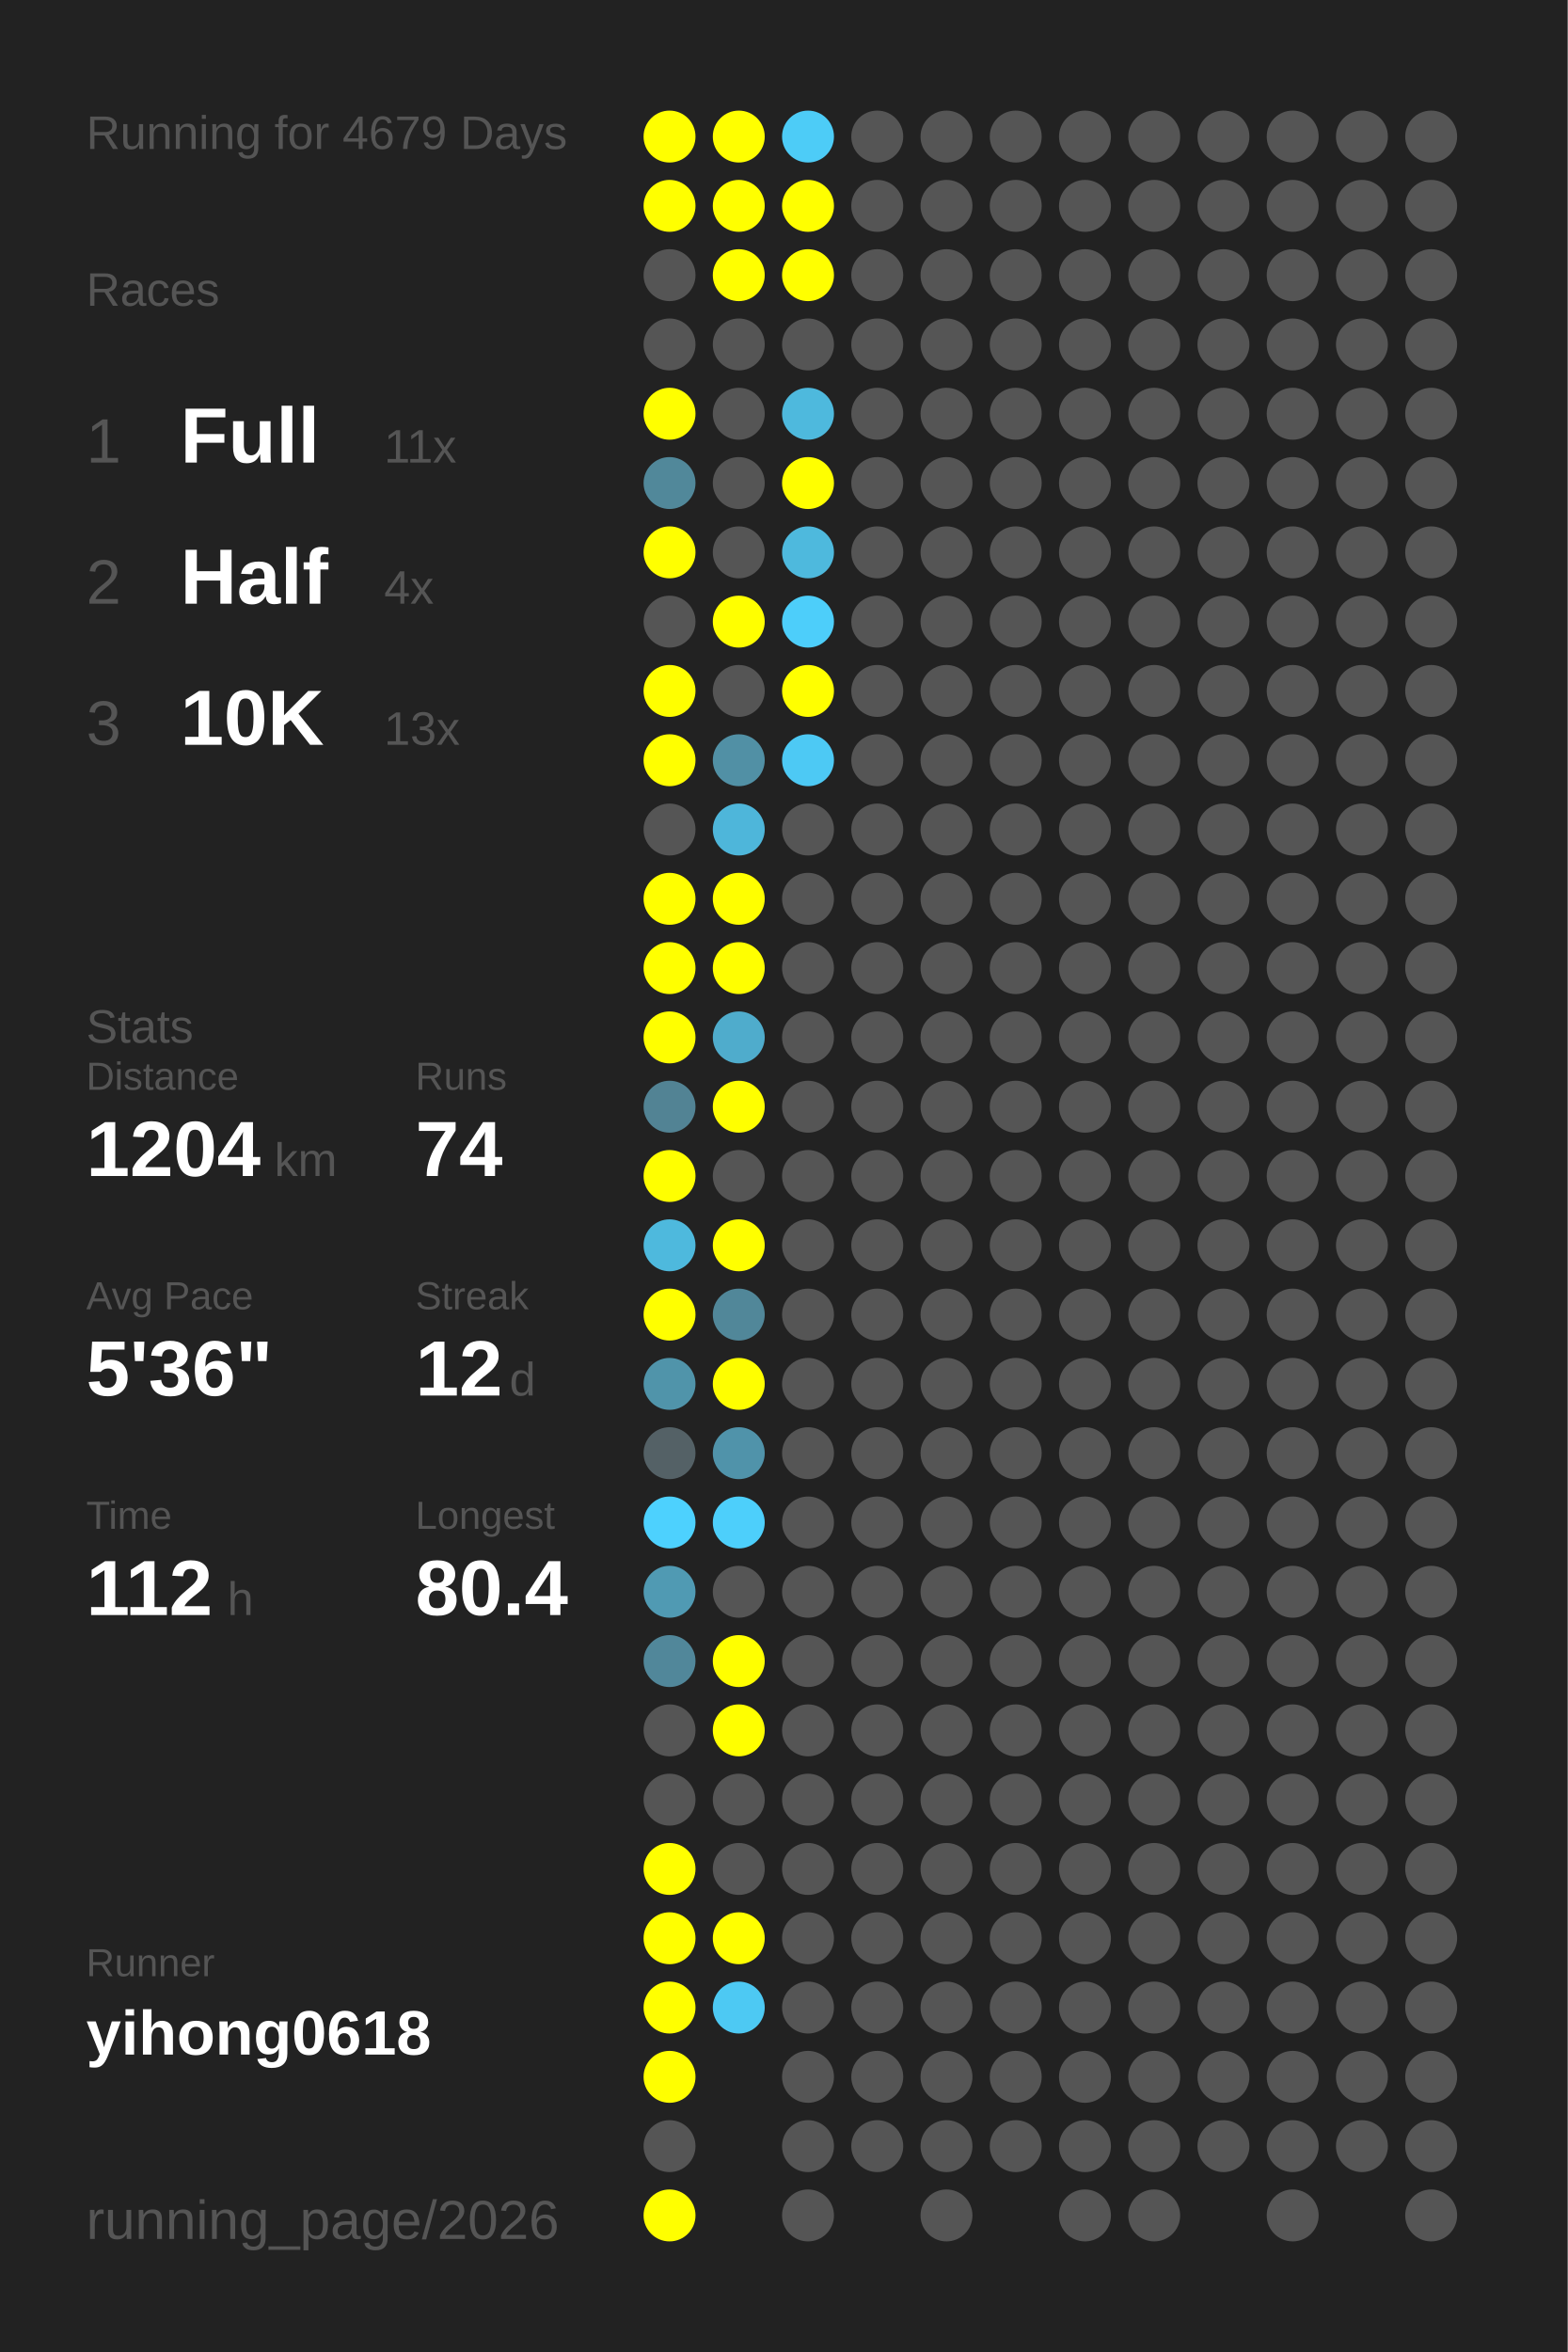
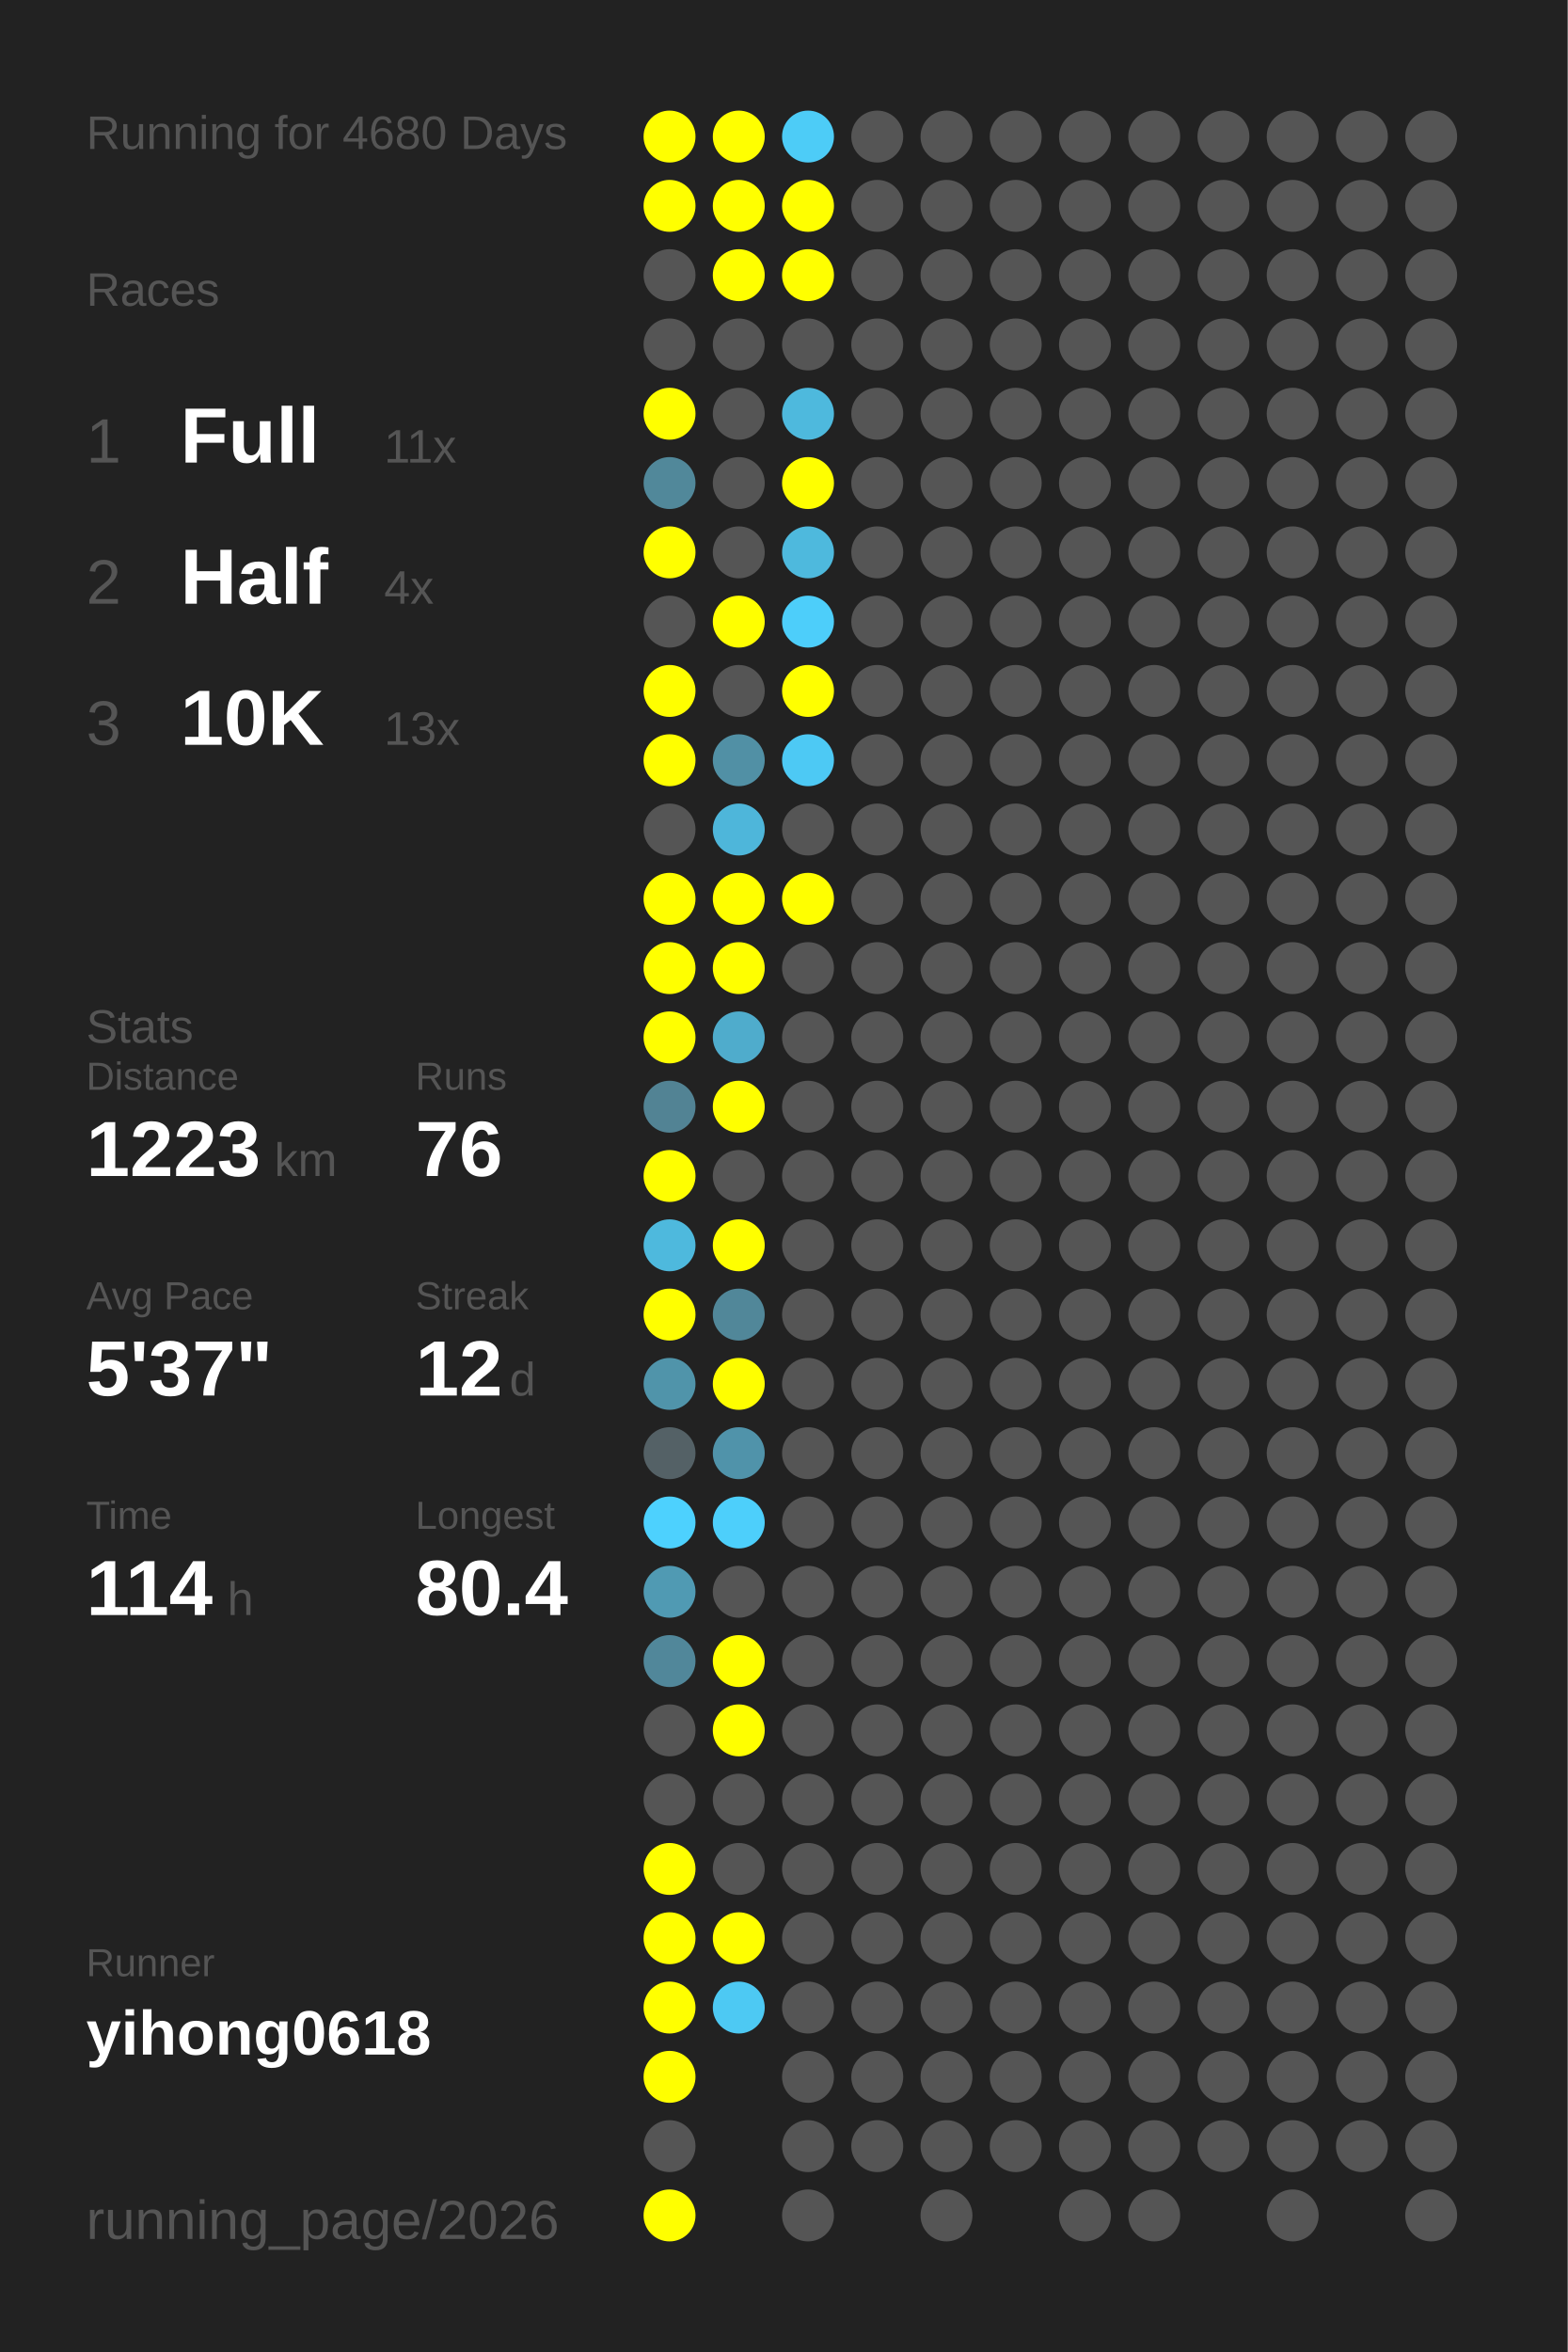
<svg xmlns="http://www.w3.org/2000/svg" baseProfile="full" height="300mm" version="1.1" viewBox="0,0,200,300" width="200mm">
  <defs />
  <rect fill="#222222" height="300" width="200" x="0" y="0" />
-   <text fill="#555555" style="font-size:6px; font-family:Arial;" x="11" y="19">Running for 4679 Days</text>
+   <text fill="#555555" style="font-size:6px; font-family:Arial;" x="11" y="19">Running for 4680 Days</text>
  <text fill="#555555" style="font-size:6px; font-family:Arial;" x="11" y="39">Races</text>
  <text fill="#555555" style="font-size:8px; font-family:Arial;" x="11" y="59">1</text>
  <text fill="#FFFFFF" style="font-size:10px; font-family:Arial; font-weight:bold;" x="23" y="59">Full</text>
  <text fill="#555555" style="font-size:6px; font-family:Arial;" x="49" y="59">11x</text>
  <text fill="#555555" style="font-size:8px; font-family:Arial;" x="11" y="77">2</text>
  <text fill="#FFFFFF" style="font-size:10px; font-family:Arial; font-weight:bold;" x="23" y="77">Half</text>
  <text fill="#555555" style="font-size:6px; font-family:Arial;" x="49" y="77">4x</text>
  <text fill="#555555" style="font-size:8px; font-family:Arial;" x="11" y="95">3</text>
  <text fill="#FFFFFF" style="font-size:10px; font-family:Arial; font-weight:bold;" x="23" y="95">10K</text>
  <text fill="#555555" style="font-size:6px; font-family:Arial;" x="49" y="95">13x</text>
  <text fill="#555555" style="font-size:6px; font-family:Arial;" x="11" y="133">Stats</text>
  <text fill="#555555" style="font-size:5px; font-family:Arial;" x="11" y="139">Distance</text>
-   <text fill="#FFFFFF" style="font-size:10px; font-family:Arial; font-weight:bold;" x="11" y="150">1204</text>
+   <text fill="#FFFFFF" style="font-size:10px; font-family:Arial; font-weight:bold;" x="11" y="150">1223</text>
  <text fill="#555555" style="font-size:6px; font-family:Arial;" x="35" y="150">km</text>
  <text fill="#555555" style="font-size:5px; font-family:Arial;" x="53" y="139">Runs</text>
-   <text fill="#FFFFFF" style="font-size:10px; font-family:Arial; font-weight:bold;" x="53" y="150">74</text>
+   <text fill="#FFFFFF" style="font-size:10px; font-family:Arial; font-weight:bold;" x="53" y="150">76</text>
  <text fill="#555555" style="font-size:5px; font-family:Arial;" x="11" y="167">Avg Pace</text>
-   <text fill="#FFFFFF" style="font-size:10px; font-family:Arial; font-weight:bold;" x="11" y="178">5'36"</text>
+   <text fill="#FFFFFF" style="font-size:10px; font-family:Arial; font-weight:bold;" x="11" y="178">5'37"</text>
  <text fill="#555555" style="font-size:5px; font-family:Arial;" x="53" y="167">Streak</text>
  <text fill="#FFFFFF" style="font-size:10px; font-family:Arial; font-weight:bold;" x="53" y="178">12</text>
  <text fill="#555555" style="font-size:6px; font-family:Arial;" x="65" y="178">d</text>
  <text fill="#555555" style="font-size:5px; font-family:Arial;" x="11" y="195">Time</text>
-   <text fill="#FFFFFF" style="font-size:10px; font-family:Arial; font-weight:bold;" x="11" y="206">112</text>
+   <text fill="#FFFFFF" style="font-size:10px; font-family:Arial; font-weight:bold;" x="11" y="206">114</text>
  <text fill="#555555" style="font-size:6px; font-family:Arial;" x="29" y="206">h</text>
  <text fill="#555555" style="font-size:5px; font-family:Arial;" x="53" y="195">Longest</text>
  <text fill="#FFFFFF" style="font-size:10px; font-family:Arial; font-weight:bold;" x="53" y="206">80.4</text>
  <text fill="#555555" style="font-size:5px; font-family:Arial;" x="11" y="252.065">Runner</text>
  <text fill="#FFFFFF" style="font-size:8px; font-family:Arial; font-weight:bold;" x="11" y="262.065">yihong0618</text>
  <text fill="#555555" style="font-size:7px; font-family:Arial;" x="11" y="285.581">running_page/2026</text>
  <circle cx="85.417" cy="17.419" fill="#FFFF00" r="3.312" />
  <circle cx="85.417" cy="26.258" fill="#FFFF00" r="3.312" />
  <circle cx="85.417" cy="35.097" fill="#555555" r="3.312" />
  <circle cx="85.417" cy="43.935" fill="#555555" r="3.312" />
  <circle cx="85.417" cy="52.774" fill="#FFFF00" r="3.312" />
  <circle cx="85.417" cy="61.613" fill="#51889a" r="3.312" />
  <circle cx="85.417" cy="70.452" fill="#FFFF00" r="3.312" />
  <circle cx="85.417" cy="79.29" fill="#555555" r="3.312" />
  <circle cx="85.417" cy="88.129" fill="#FFFF00" r="3.312" />
  <circle cx="85.417" cy="96.968" fill="#FFFF00" r="3.312" />
  <circle cx="85.417" cy="105.806" fill="#555555" r="3.312" />
  <circle cx="85.417" cy="114.645" fill="#FFFF00" r="3.312" />
  <circle cx="85.417" cy="123.484" fill="#FFFF00" r="3.312" />
  <circle cx="85.417" cy="132.323" fill="#FFFF00" r="3.312" />
  <circle cx="85.417" cy="141.161" fill="#528394" r="3.312" />
  <circle cx="85.417" cy="150" fill="#FFFF00" r="3.312" />
  <circle cx="85.417" cy="158.839" fill="#4eb9dd" r="3.312" />
  <circle cx="85.417" cy="167.677" fill="#FFFF00" r="3.312" />
  <circle cx="85.417" cy="176.516" fill="#5094aa" r="3.312" />
  <circle cx="85.417" cy="185.355" fill="#546166" r="3.312" />
  <circle cx="85.417" cy="194.194" fill="#4dd1fe" r="3.312" />
  <circle cx="85.417" cy="203.032" fill="#509ab3" r="3.312" />
  <circle cx="85.417" cy="211.871" fill="#51879a" r="3.312" />
  <circle cx="85.417" cy="220.71" fill="#555555" r="3.312" />
  <circle cx="85.417" cy="229.548" fill="#555555" r="3.312" />
  <circle cx="85.417" cy="238.387" fill="#FFFF00" r="3.312" />
  <circle cx="85.417" cy="247.226" fill="#FFFF00" r="3.312" />
  <circle cx="85.417" cy="256.065" fill="#FFFF00" r="3.312" />
  <circle cx="85.417" cy="264.903" fill="#FFFF00" r="3.312" />
  <circle cx="85.417" cy="273.742" fill="#555555" r="3.312" />
  <circle cx="85.417" cy="282.581" fill="#FFFF00" r="3.312" />
  <circle cx="94.25" cy="17.419" fill="#FFFF00" r="3.312" />
  <circle cx="94.25" cy="26.258" fill="#FFFF00" r="3.312" />
  <circle cx="94.25" cy="35.097" fill="#FFFF00" r="3.312" />
  <circle cx="94.25" cy="43.935" fill="#555555" r="3.312" />
  <circle cx="94.25" cy="52.774" fill="#555555" r="3.312" />
  <circle cx="94.25" cy="61.613" fill="#555555" r="3.312" />
  <circle cx="94.25" cy="70.452" fill="#555555" r="3.312" />
  <circle cx="94.25" cy="79.29" fill="#FFFF00" r="3.312" />
  <circle cx="94.25" cy="88.129" fill="#555555" r="3.312" />
  <circle cx="94.25" cy="96.968" fill="#5190a5" r="3.312" />
  <circle cx="94.25" cy="105.806" fill="#4eb6da" r="3.312" />
  <circle cx="94.25" cy="114.645" fill="#FFFF00" r="3.312" />
  <circle cx="94.25" cy="123.484" fill="#FFFF00" r="3.312" />
  <circle cx="94.25" cy="132.323" fill="#4faccc" r="3.312" />
  <circle cx="94.25" cy="141.161" fill="#FFFF00" r="3.312" />
  <circle cx="94.25" cy="150" fill="#555555" r="3.312" />
  <circle cx="94.25" cy="158.839" fill="#FFFF00" r="3.312" />
  <circle cx="94.25" cy="167.677" fill="#518799" r="3.312" />
  <circle cx="94.25" cy="176.516" fill="#FFFF00" r="3.312" />
  <circle cx="94.25" cy="185.355" fill="#5093aa" r="3.312" />
  <circle cx="94.25" cy="194.194" fill="#4dcffb" r="3.312" />
  <circle cx="94.25" cy="203.032" fill="#555555" r="3.312" />
  <circle cx="94.25" cy="211.871" fill="#FFFF00" r="3.312" />
  <circle cx="94.25" cy="220.71" fill="#FFFF00" r="3.312" />
  <circle cx="94.25" cy="229.548" fill="#555555" r="3.312" />
  <circle cx="94.25" cy="238.387" fill="#555555" r="3.312" />
  <circle cx="94.25" cy="247.226" fill="#FFFF00" r="3.312" />
  <circle cx="94.25" cy="256.065" fill="#4dc9f3" r="3.312" />
  <circle cx="103.083" cy="17.419" fill="#4dccf7" r="3.312" />
  <circle cx="103.083" cy="26.258" fill="#FFFF00" r="3.312" />
  <circle cx="103.083" cy="35.097" fill="#FFFF00" r="3.312" />
  <circle cx="103.083" cy="43.935" fill="#555555" r="3.312" />
  <circle cx="103.083" cy="52.774" fill="#4eb9dd" r="3.312" />
  <circle cx="103.083" cy="61.613" fill="#FFFF00" r="3.312" />
  <circle cx="103.083" cy="70.452" fill="#4eb9dd" r="3.312" />
  <circle cx="103.083" cy="79.29" fill="#4dcefa" r="3.312" />
  <circle cx="103.083" cy="88.129" fill="#FFFF00" r="3.312" />
  <circle cx="103.083" cy="96.968" fill="#4dc9f4" r="3.312" />
  <circle cx="103.083" cy="105.806" fill="#555555" r="3.312" />
-   <circle cx="103.083" cy="114.645" fill="#555555" r="3.312" />
+   <circle cx="103.083" cy="114.645" fill="#FFFF00" r="3.312" />
  <circle cx="103.083" cy="123.484" fill="#555555" r="3.312" />
  <circle cx="103.083" cy="132.323" fill="#555555" r="3.312" />
  <circle cx="103.083" cy="141.161" fill="#555555" r="3.312" />
  <circle cx="103.083" cy="150" fill="#555555" r="3.312" />
  <circle cx="103.083" cy="158.839" fill="#555555" r="3.312" />
  <circle cx="103.083" cy="167.677" fill="#555555" r="3.312" />
  <circle cx="103.083" cy="176.516" fill="#555555" r="3.312" />
  <circle cx="103.083" cy="185.355" fill="#555555" r="3.312" />
  <circle cx="103.083" cy="194.194" fill="#555555" r="3.312" />
  <circle cx="103.083" cy="203.032" fill="#555555" r="3.312" />
  <circle cx="103.083" cy="211.871" fill="#555555" r="3.312" />
  <circle cx="103.083" cy="220.71" fill="#555555" r="3.312" />
  <circle cx="103.083" cy="229.548" fill="#555555" r="3.312" />
  <circle cx="103.083" cy="238.387" fill="#555555" r="3.312" />
  <circle cx="103.083" cy="247.226" fill="#555555" r="3.312" />
  <circle cx="103.083" cy="256.065" fill="#555555" r="3.312" />
  <circle cx="103.083" cy="264.903" fill="#555555" r="3.312" />
  <circle cx="103.083" cy="273.742" fill="#555555" r="3.312" />
  <circle cx="103.083" cy="282.581" fill="#555555" r="3.312" />
  <circle cx="111.917" cy="17.419" fill="#555555" r="3.312" />
  <circle cx="111.917" cy="26.258" fill="#555555" r="3.312" />
  <circle cx="111.917" cy="35.097" fill="#555555" r="3.312" />
  <circle cx="111.917" cy="43.935" fill="#555555" r="3.312" />
  <circle cx="111.917" cy="52.774" fill="#555555" r="3.312" />
  <circle cx="111.917" cy="61.613" fill="#555555" r="3.312" />
  <circle cx="111.917" cy="70.452" fill="#555555" r="3.312" />
  <circle cx="111.917" cy="79.29" fill="#555555" r="3.312" />
  <circle cx="111.917" cy="88.129" fill="#555555" r="3.312" />
  <circle cx="111.917" cy="96.968" fill="#555555" r="3.312" />
  <circle cx="111.917" cy="105.806" fill="#555555" r="3.312" />
  <circle cx="111.917" cy="114.645" fill="#555555" r="3.312" />
  <circle cx="111.917" cy="123.484" fill="#555555" r="3.312" />
  <circle cx="111.917" cy="132.323" fill="#555555" r="3.312" />
  <circle cx="111.917" cy="141.161" fill="#555555" r="3.312" />
  <circle cx="111.917" cy="150" fill="#555555" r="3.312" />
  <circle cx="111.917" cy="158.839" fill="#555555" r="3.312" />
  <circle cx="111.917" cy="167.677" fill="#555555" r="3.312" />
  <circle cx="111.917" cy="176.516" fill="#555555" r="3.312" />
  <circle cx="111.917" cy="185.355" fill="#555555" r="3.312" />
  <circle cx="111.917" cy="194.194" fill="#555555" r="3.312" />
  <circle cx="111.917" cy="203.032" fill="#555555" r="3.312" />
  <circle cx="111.917" cy="211.871" fill="#555555" r="3.312" />
  <circle cx="111.917" cy="220.71" fill="#555555" r="3.312" />
  <circle cx="111.917" cy="229.548" fill="#555555" r="3.312" />
  <circle cx="111.917" cy="238.387" fill="#555555" r="3.312" />
  <circle cx="111.917" cy="247.226" fill="#555555" r="3.312" />
  <circle cx="111.917" cy="256.065" fill="#555555" r="3.312" />
  <circle cx="111.917" cy="264.903" fill="#555555" r="3.312" />
  <circle cx="111.917" cy="273.742" fill="#555555" r="3.312" />
  <circle cx="120.75" cy="17.419" fill="#555555" r="3.312" />
  <circle cx="120.75" cy="26.258" fill="#555555" r="3.312" />
  <circle cx="120.75" cy="35.097" fill="#555555" r="3.312" />
  <circle cx="120.75" cy="43.935" fill="#555555" r="3.312" />
  <circle cx="120.75" cy="52.774" fill="#555555" r="3.312" />
  <circle cx="120.75" cy="61.613" fill="#555555" r="3.312" />
  <circle cx="120.75" cy="70.452" fill="#555555" r="3.312" />
  <circle cx="120.75" cy="79.29" fill="#555555" r="3.312" />
  <circle cx="120.75" cy="88.129" fill="#555555" r="3.312" />
  <circle cx="120.75" cy="96.968" fill="#555555" r="3.312" />
  <circle cx="120.75" cy="105.806" fill="#555555" r="3.312" />
  <circle cx="120.75" cy="114.645" fill="#555555" r="3.312" />
  <circle cx="120.75" cy="123.484" fill="#555555" r="3.312" />
  <circle cx="120.75" cy="132.323" fill="#555555" r="3.312" />
  <circle cx="120.75" cy="141.161" fill="#555555" r="3.312" />
  <circle cx="120.75" cy="150" fill="#555555" r="3.312" />
  <circle cx="120.75" cy="158.839" fill="#555555" r="3.312" />
  <circle cx="120.75" cy="167.677" fill="#555555" r="3.312" />
  <circle cx="120.75" cy="176.516" fill="#555555" r="3.312" />
  <circle cx="120.75" cy="185.355" fill="#555555" r="3.312" />
  <circle cx="120.75" cy="194.194" fill="#555555" r="3.312" />
  <circle cx="120.75" cy="203.032" fill="#555555" r="3.312" />
  <circle cx="120.75" cy="211.871" fill="#555555" r="3.312" />
  <circle cx="120.75" cy="220.71" fill="#555555" r="3.312" />
  <circle cx="120.75" cy="229.548" fill="#555555" r="3.312" />
  <circle cx="120.75" cy="238.387" fill="#555555" r="3.312" />
  <circle cx="120.75" cy="247.226" fill="#555555" r="3.312" />
  <circle cx="120.75" cy="256.065" fill="#555555" r="3.312" />
  <circle cx="120.75" cy="264.903" fill="#555555" r="3.312" />
  <circle cx="120.75" cy="273.742" fill="#555555" r="3.312" />
  <circle cx="120.75" cy="282.581" fill="#555555" r="3.312" />
  <circle cx="129.583" cy="17.419" fill="#555555" r="3.312" />
  <circle cx="129.583" cy="26.258" fill="#555555" r="3.312" />
  <circle cx="129.583" cy="35.097" fill="#555555" r="3.312" />
  <circle cx="129.583" cy="43.935" fill="#555555" r="3.312" />
  <circle cx="129.583" cy="52.774" fill="#555555" r="3.312" />
  <circle cx="129.583" cy="61.613" fill="#555555" r="3.312" />
  <circle cx="129.583" cy="70.452" fill="#555555" r="3.312" />
  <circle cx="129.583" cy="79.29" fill="#555555" r="3.312" />
  <circle cx="129.583" cy="88.129" fill="#555555" r="3.312" />
  <circle cx="129.583" cy="96.968" fill="#555555" r="3.312" />
  <circle cx="129.583" cy="105.806" fill="#555555" r="3.312" />
  <circle cx="129.583" cy="114.645" fill="#555555" r="3.312" />
  <circle cx="129.583" cy="123.484" fill="#555555" r="3.312" />
  <circle cx="129.583" cy="132.323" fill="#555555" r="3.312" />
  <circle cx="129.583" cy="141.161" fill="#555555" r="3.312" />
  <circle cx="129.583" cy="150" fill="#555555" r="3.312" />
  <circle cx="129.583" cy="158.839" fill="#555555" r="3.312" />
  <circle cx="129.583" cy="167.677" fill="#555555" r="3.312" />
  <circle cx="129.583" cy="176.516" fill="#555555" r="3.312" />
  <circle cx="129.583" cy="185.355" fill="#555555" r="3.312" />
  <circle cx="129.583" cy="194.194" fill="#555555" r="3.312" />
  <circle cx="129.583" cy="203.032" fill="#555555" r="3.312" />
  <circle cx="129.583" cy="211.871" fill="#555555" r="3.312" />
  <circle cx="129.583" cy="220.71" fill="#555555" r="3.312" />
  <circle cx="129.583" cy="229.548" fill="#555555" r="3.312" />
  <circle cx="129.583" cy="238.387" fill="#555555" r="3.312" />
  <circle cx="129.583" cy="247.226" fill="#555555" r="3.312" />
  <circle cx="129.583" cy="256.065" fill="#555555" r="3.312" />
  <circle cx="129.583" cy="264.903" fill="#555555" r="3.312" />
  <circle cx="129.583" cy="273.742" fill="#555555" r="3.312" />
  <circle cx="138.417" cy="17.419" fill="#555555" r="3.312" />
  <circle cx="138.417" cy="26.258" fill="#555555" r="3.312" />
  <circle cx="138.417" cy="35.097" fill="#555555" r="3.312" />
  <circle cx="138.417" cy="43.935" fill="#555555" r="3.312" />
  <circle cx="138.417" cy="52.774" fill="#555555" r="3.312" />
  <circle cx="138.417" cy="61.613" fill="#555555" r="3.312" />
  <circle cx="138.417" cy="70.452" fill="#555555" r="3.312" />
  <circle cx="138.417" cy="79.29" fill="#555555" r="3.312" />
  <circle cx="138.417" cy="88.129" fill="#555555" r="3.312" />
  <circle cx="138.417" cy="96.968" fill="#555555" r="3.312" />
  <circle cx="138.417" cy="105.806" fill="#555555" r="3.312" />
  <circle cx="138.417" cy="114.645" fill="#555555" r="3.312" />
  <circle cx="138.417" cy="123.484" fill="#555555" r="3.312" />
  <circle cx="138.417" cy="132.323" fill="#555555" r="3.312" />
  <circle cx="138.417" cy="141.161" fill="#555555" r="3.312" />
  <circle cx="138.417" cy="150" fill="#555555" r="3.312" />
  <circle cx="138.417" cy="158.839" fill="#555555" r="3.312" />
  <circle cx="138.417" cy="167.677" fill="#555555" r="3.312" />
  <circle cx="138.417" cy="176.516" fill="#555555" r="3.312" />
  <circle cx="138.417" cy="185.355" fill="#555555" r="3.312" />
  <circle cx="138.417" cy="194.194" fill="#555555" r="3.312" />
  <circle cx="138.417" cy="203.032" fill="#555555" r="3.312" />
  <circle cx="138.417" cy="211.871" fill="#555555" r="3.312" />
  <circle cx="138.417" cy="220.71" fill="#555555" r="3.312" />
  <circle cx="138.417" cy="229.548" fill="#555555" r="3.312" />
  <circle cx="138.417" cy="238.387" fill="#555555" r="3.312" />
  <circle cx="138.417" cy="247.226" fill="#555555" r="3.312" />
  <circle cx="138.417" cy="256.065" fill="#555555" r="3.312" />
  <circle cx="138.417" cy="264.903" fill="#555555" r="3.312" />
  <circle cx="138.417" cy="273.742" fill="#555555" r="3.312" />
  <circle cx="138.417" cy="282.581" fill="#555555" r="3.312" />
  <circle cx="147.25" cy="17.419" fill="#555555" r="3.312" />
  <circle cx="147.25" cy="26.258" fill="#555555" r="3.312" />
  <circle cx="147.25" cy="35.097" fill="#555555" r="3.312" />
  <circle cx="147.25" cy="43.935" fill="#555555" r="3.312" />
  <circle cx="147.25" cy="52.774" fill="#555555" r="3.312" />
  <circle cx="147.25" cy="61.613" fill="#555555" r="3.312" />
  <circle cx="147.25" cy="70.452" fill="#555555" r="3.312" />
  <circle cx="147.25" cy="79.29" fill="#555555" r="3.312" />
  <circle cx="147.25" cy="88.129" fill="#555555" r="3.312" />
  <circle cx="147.25" cy="96.968" fill="#555555" r="3.312" />
  <circle cx="147.25" cy="105.806" fill="#555555" r="3.312" />
  <circle cx="147.25" cy="114.645" fill="#555555" r="3.312" />
  <circle cx="147.25" cy="123.484" fill="#555555" r="3.312" />
  <circle cx="147.25" cy="132.323" fill="#555555" r="3.312" />
  <circle cx="147.25" cy="141.161" fill="#555555" r="3.312" />
  <circle cx="147.25" cy="150" fill="#555555" r="3.312" />
  <circle cx="147.25" cy="158.839" fill="#555555" r="3.312" />
  <circle cx="147.25" cy="167.677" fill="#555555" r="3.312" />
  <circle cx="147.25" cy="176.516" fill="#555555" r="3.312" />
  <circle cx="147.25" cy="185.355" fill="#555555" r="3.312" />
  <circle cx="147.25" cy="194.194" fill="#555555" r="3.312" />
  <circle cx="147.25" cy="203.032" fill="#555555" r="3.312" />
  <circle cx="147.25" cy="211.871" fill="#555555" r="3.312" />
  <circle cx="147.25" cy="220.71" fill="#555555" r="3.312" />
  <circle cx="147.25" cy="229.548" fill="#555555" r="3.312" />
  <circle cx="147.25" cy="238.387" fill="#555555" r="3.312" />
  <circle cx="147.25" cy="247.226" fill="#555555" r="3.312" />
  <circle cx="147.25" cy="256.065" fill="#555555" r="3.312" />
  <circle cx="147.25" cy="264.903" fill="#555555" r="3.312" />
  <circle cx="147.25" cy="273.742" fill="#555555" r="3.312" />
  <circle cx="147.25" cy="282.581" fill="#555555" r="3.312" />
  <circle cx="156.083" cy="17.419" fill="#555555" r="3.312" />
  <circle cx="156.083" cy="26.258" fill="#555555" r="3.312" />
  <circle cx="156.083" cy="35.097" fill="#555555" r="3.312" />
  <circle cx="156.083" cy="43.935" fill="#555555" r="3.312" />
  <circle cx="156.083" cy="52.774" fill="#555555" r="3.312" />
  <circle cx="156.083" cy="61.613" fill="#555555" r="3.312" />
  <circle cx="156.083" cy="70.452" fill="#555555" r="3.312" />
  <circle cx="156.083" cy="79.29" fill="#555555" r="3.312" />
  <circle cx="156.083" cy="88.129" fill="#555555" r="3.312" />
  <circle cx="156.083" cy="96.968" fill="#555555" r="3.312" />
  <circle cx="156.083" cy="105.806" fill="#555555" r="3.312" />
  <circle cx="156.083" cy="114.645" fill="#555555" r="3.312" />
  <circle cx="156.083" cy="123.484" fill="#555555" r="3.312" />
  <circle cx="156.083" cy="132.323" fill="#555555" r="3.312" />
  <circle cx="156.083" cy="141.161" fill="#555555" r="3.312" />
  <circle cx="156.083" cy="150" fill="#555555" r="3.312" />
  <circle cx="156.083" cy="158.839" fill="#555555" r="3.312" />
  <circle cx="156.083" cy="167.677" fill="#555555" r="3.312" />
  <circle cx="156.083" cy="176.516" fill="#555555" r="3.312" />
  <circle cx="156.083" cy="185.355" fill="#555555" r="3.312" />
  <circle cx="156.083" cy="194.194" fill="#555555" r="3.312" />
  <circle cx="156.083" cy="203.032" fill="#555555" r="3.312" />
  <circle cx="156.083" cy="211.871" fill="#555555" r="3.312" />
  <circle cx="156.083" cy="220.71" fill="#555555" r="3.312" />
  <circle cx="156.083" cy="229.548" fill="#555555" r="3.312" />
  <circle cx="156.083" cy="238.387" fill="#555555" r="3.312" />
  <circle cx="156.083" cy="247.226" fill="#555555" r="3.312" />
  <circle cx="156.083" cy="256.065" fill="#555555" r="3.312" />
  <circle cx="156.083" cy="264.903" fill="#555555" r="3.312" />
  <circle cx="156.083" cy="273.742" fill="#555555" r="3.312" />
  <circle cx="164.917" cy="17.419" fill="#555555" r="3.312" />
  <circle cx="164.917" cy="26.258" fill="#555555" r="3.312" />
  <circle cx="164.917" cy="35.097" fill="#555555" r="3.312" />
  <circle cx="164.917" cy="43.935" fill="#555555" r="3.312" />
  <circle cx="164.917" cy="52.774" fill="#555555" r="3.312" />
  <circle cx="164.917" cy="61.613" fill="#555555" r="3.312" />
  <circle cx="164.917" cy="70.452" fill="#555555" r="3.312" />
  <circle cx="164.917" cy="79.29" fill="#555555" r="3.312" />
  <circle cx="164.917" cy="88.129" fill="#555555" r="3.312" />
  <circle cx="164.917" cy="96.968" fill="#555555" r="3.312" />
  <circle cx="164.917" cy="105.806" fill="#555555" r="3.312" />
  <circle cx="164.917" cy="114.645" fill="#555555" r="3.312" />
  <circle cx="164.917" cy="123.484" fill="#555555" r="3.312" />
  <circle cx="164.917" cy="132.323" fill="#555555" r="3.312" />
  <circle cx="164.917" cy="141.161" fill="#555555" r="3.312" />
  <circle cx="164.917" cy="150" fill="#555555" r="3.312" />
  <circle cx="164.917" cy="158.839" fill="#555555" r="3.312" />
  <circle cx="164.917" cy="167.677" fill="#555555" r="3.312" />
  <circle cx="164.917" cy="176.516" fill="#555555" r="3.312" />
  <circle cx="164.917" cy="185.355" fill="#555555" r="3.312" />
  <circle cx="164.917" cy="194.194" fill="#555555" r="3.312" />
  <circle cx="164.917" cy="203.032" fill="#555555" r="3.312" />
  <circle cx="164.917" cy="211.871" fill="#555555" r="3.312" />
  <circle cx="164.917" cy="220.71" fill="#555555" r="3.312" />
  <circle cx="164.917" cy="229.548" fill="#555555" r="3.312" />
  <circle cx="164.917" cy="238.387" fill="#555555" r="3.312" />
  <circle cx="164.917" cy="247.226" fill="#555555" r="3.312" />
  <circle cx="164.917" cy="256.065" fill="#555555" r="3.312" />
  <circle cx="164.917" cy="264.903" fill="#555555" r="3.312" />
  <circle cx="164.917" cy="273.742" fill="#555555" r="3.312" />
  <circle cx="164.917" cy="282.581" fill="#555555" r="3.312" />
  <circle cx="173.75" cy="17.419" fill="#555555" r="3.312" />
  <circle cx="173.75" cy="26.258" fill="#555555" r="3.312" />
  <circle cx="173.75" cy="35.097" fill="#555555" r="3.312" />
  <circle cx="173.75" cy="43.935" fill="#555555" r="3.312" />
  <circle cx="173.75" cy="52.774" fill="#555555" r="3.312" />
  <circle cx="173.75" cy="61.613" fill="#555555" r="3.312" />
  <circle cx="173.75" cy="70.452" fill="#555555" r="3.312" />
  <circle cx="173.75" cy="79.29" fill="#555555" r="3.312" />
  <circle cx="173.75" cy="88.129" fill="#555555" r="3.312" />
  <circle cx="173.75" cy="96.968" fill="#555555" r="3.312" />
  <circle cx="173.75" cy="105.806" fill="#555555" r="3.312" />
  <circle cx="173.75" cy="114.645" fill="#555555" r="3.312" />
  <circle cx="173.75" cy="123.484" fill="#555555" r="3.312" />
  <circle cx="173.75" cy="132.323" fill="#555555" r="3.312" />
  <circle cx="173.75" cy="141.161" fill="#555555" r="3.312" />
  <circle cx="173.75" cy="150" fill="#555555" r="3.312" />
  <circle cx="173.75" cy="158.839" fill="#555555" r="3.312" />
  <circle cx="173.75" cy="167.677" fill="#555555" r="3.312" />
  <circle cx="173.75" cy="176.516" fill="#555555" r="3.312" />
  <circle cx="173.75" cy="185.355" fill="#555555" r="3.312" />
  <circle cx="173.75" cy="194.194" fill="#555555" r="3.312" />
  <circle cx="173.75" cy="203.032" fill="#555555" r="3.312" />
  <circle cx="173.75" cy="211.871" fill="#555555" r="3.312" />
  <circle cx="173.75" cy="220.71" fill="#555555" r="3.312" />
  <circle cx="173.75" cy="229.548" fill="#555555" r="3.312" />
  <circle cx="173.75" cy="238.387" fill="#555555" r="3.312" />
  <circle cx="173.75" cy="247.226" fill="#555555" r="3.312" />
  <circle cx="173.75" cy="256.065" fill="#555555" r="3.312" />
  <circle cx="173.75" cy="264.903" fill="#555555" r="3.312" />
  <circle cx="173.75" cy="273.742" fill="#555555" r="3.312" />
  <circle cx="182.583" cy="17.419" fill="#555555" r="3.312" />
  <circle cx="182.583" cy="26.258" fill="#555555" r="3.312" />
  <circle cx="182.583" cy="35.097" fill="#555555" r="3.312" />
  <circle cx="182.583" cy="43.935" fill="#555555" r="3.312" />
  <circle cx="182.583" cy="52.774" fill="#555555" r="3.312" />
  <circle cx="182.583" cy="61.613" fill="#555555" r="3.312" />
  <circle cx="182.583" cy="70.452" fill="#555555" r="3.312" />
  <circle cx="182.583" cy="79.29" fill="#555555" r="3.312" />
  <circle cx="182.583" cy="88.129" fill="#555555" r="3.312" />
  <circle cx="182.583" cy="96.968" fill="#555555" r="3.312" />
  <circle cx="182.583" cy="105.806" fill="#555555" r="3.312" />
  <circle cx="182.583" cy="114.645" fill="#555555" r="3.312" />
  <circle cx="182.583" cy="123.484" fill="#555555" r="3.312" />
  <circle cx="182.583" cy="132.323" fill="#555555" r="3.312" />
  <circle cx="182.583" cy="141.161" fill="#555555" r="3.312" />
  <circle cx="182.583" cy="150" fill="#555555" r="3.312" />
  <circle cx="182.583" cy="158.839" fill="#555555" r="3.312" />
  <circle cx="182.583" cy="167.677" fill="#555555" r="3.312" />
  <circle cx="182.583" cy="176.516" fill="#555555" r="3.312" />
  <circle cx="182.583" cy="185.355" fill="#555555" r="3.312" />
  <circle cx="182.583" cy="194.194" fill="#555555" r="3.312" />
  <circle cx="182.583" cy="203.032" fill="#555555" r="3.312" />
  <circle cx="182.583" cy="211.871" fill="#555555" r="3.312" />
  <circle cx="182.583" cy="220.71" fill="#555555" r="3.312" />
  <circle cx="182.583" cy="229.548" fill="#555555" r="3.312" />
  <circle cx="182.583" cy="238.387" fill="#555555" r="3.312" />
  <circle cx="182.583" cy="247.226" fill="#555555" r="3.312" />
  <circle cx="182.583" cy="256.065" fill="#555555" r="3.312" />
  <circle cx="182.583" cy="264.903" fill="#555555" r="3.312" />
  <circle cx="182.583" cy="273.742" fill="#555555" r="3.312" />
  <circle cx="182.583" cy="282.581" fill="#555555" r="3.312" />
</svg>
